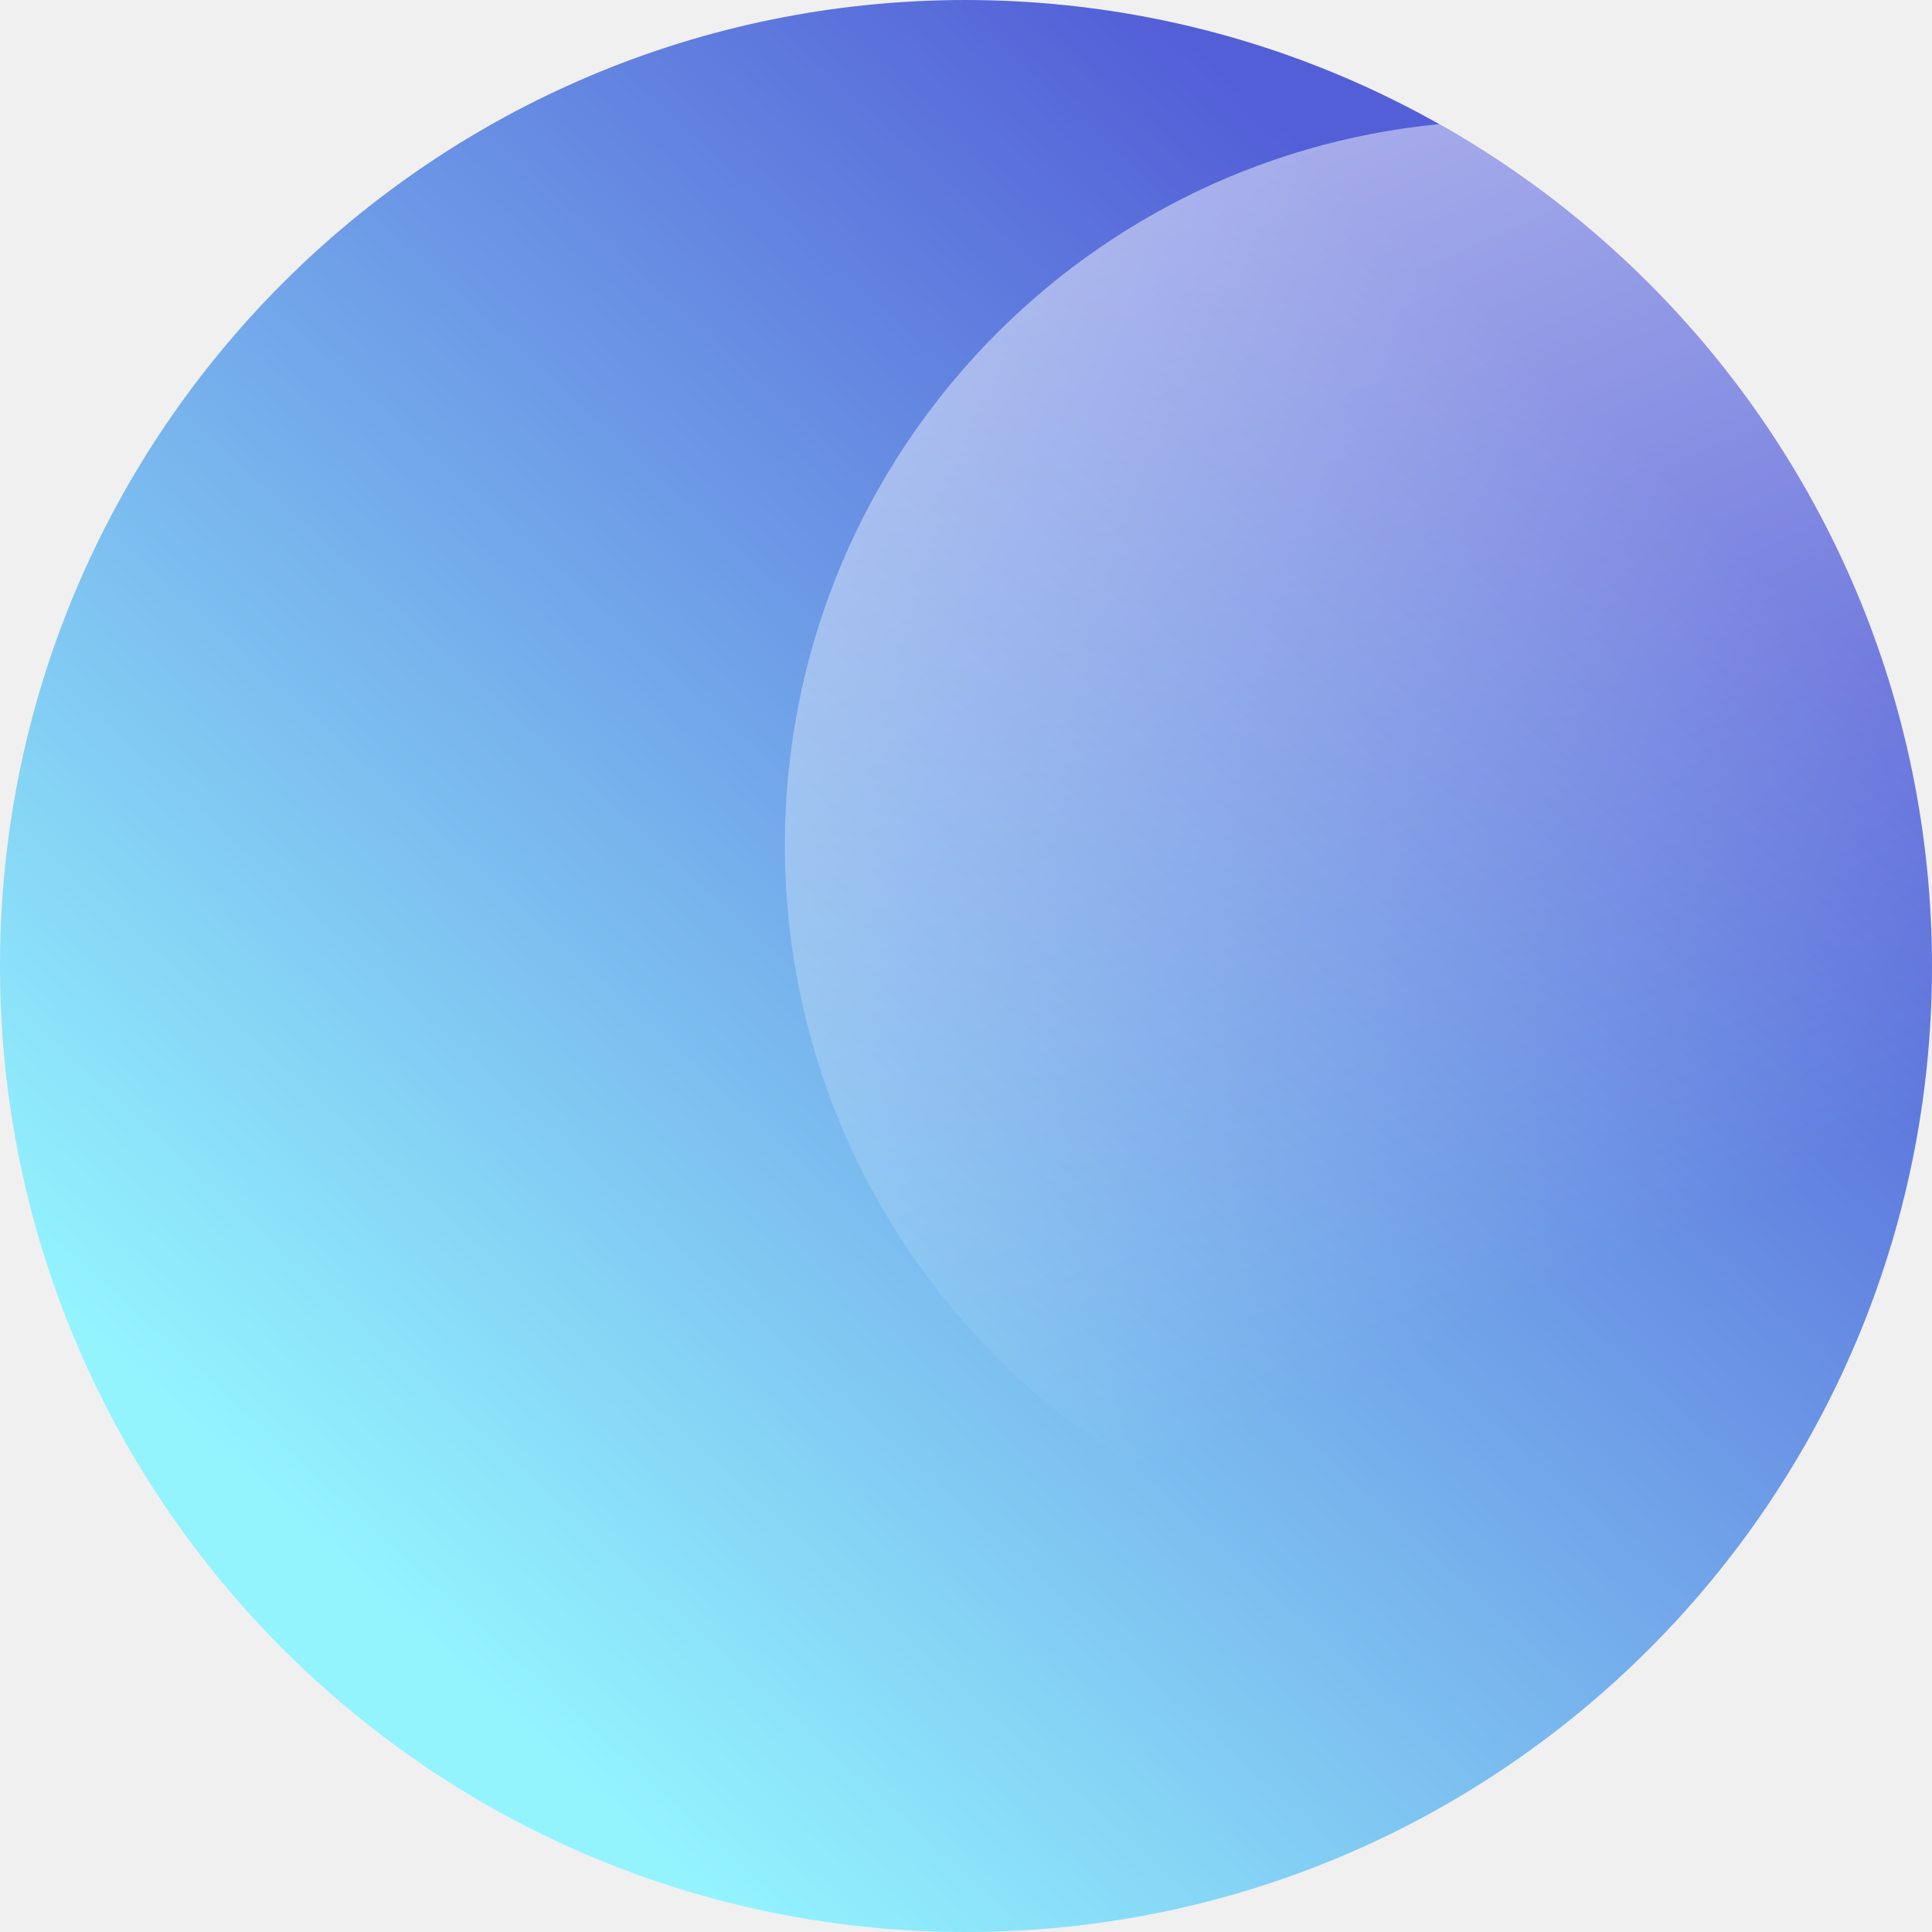
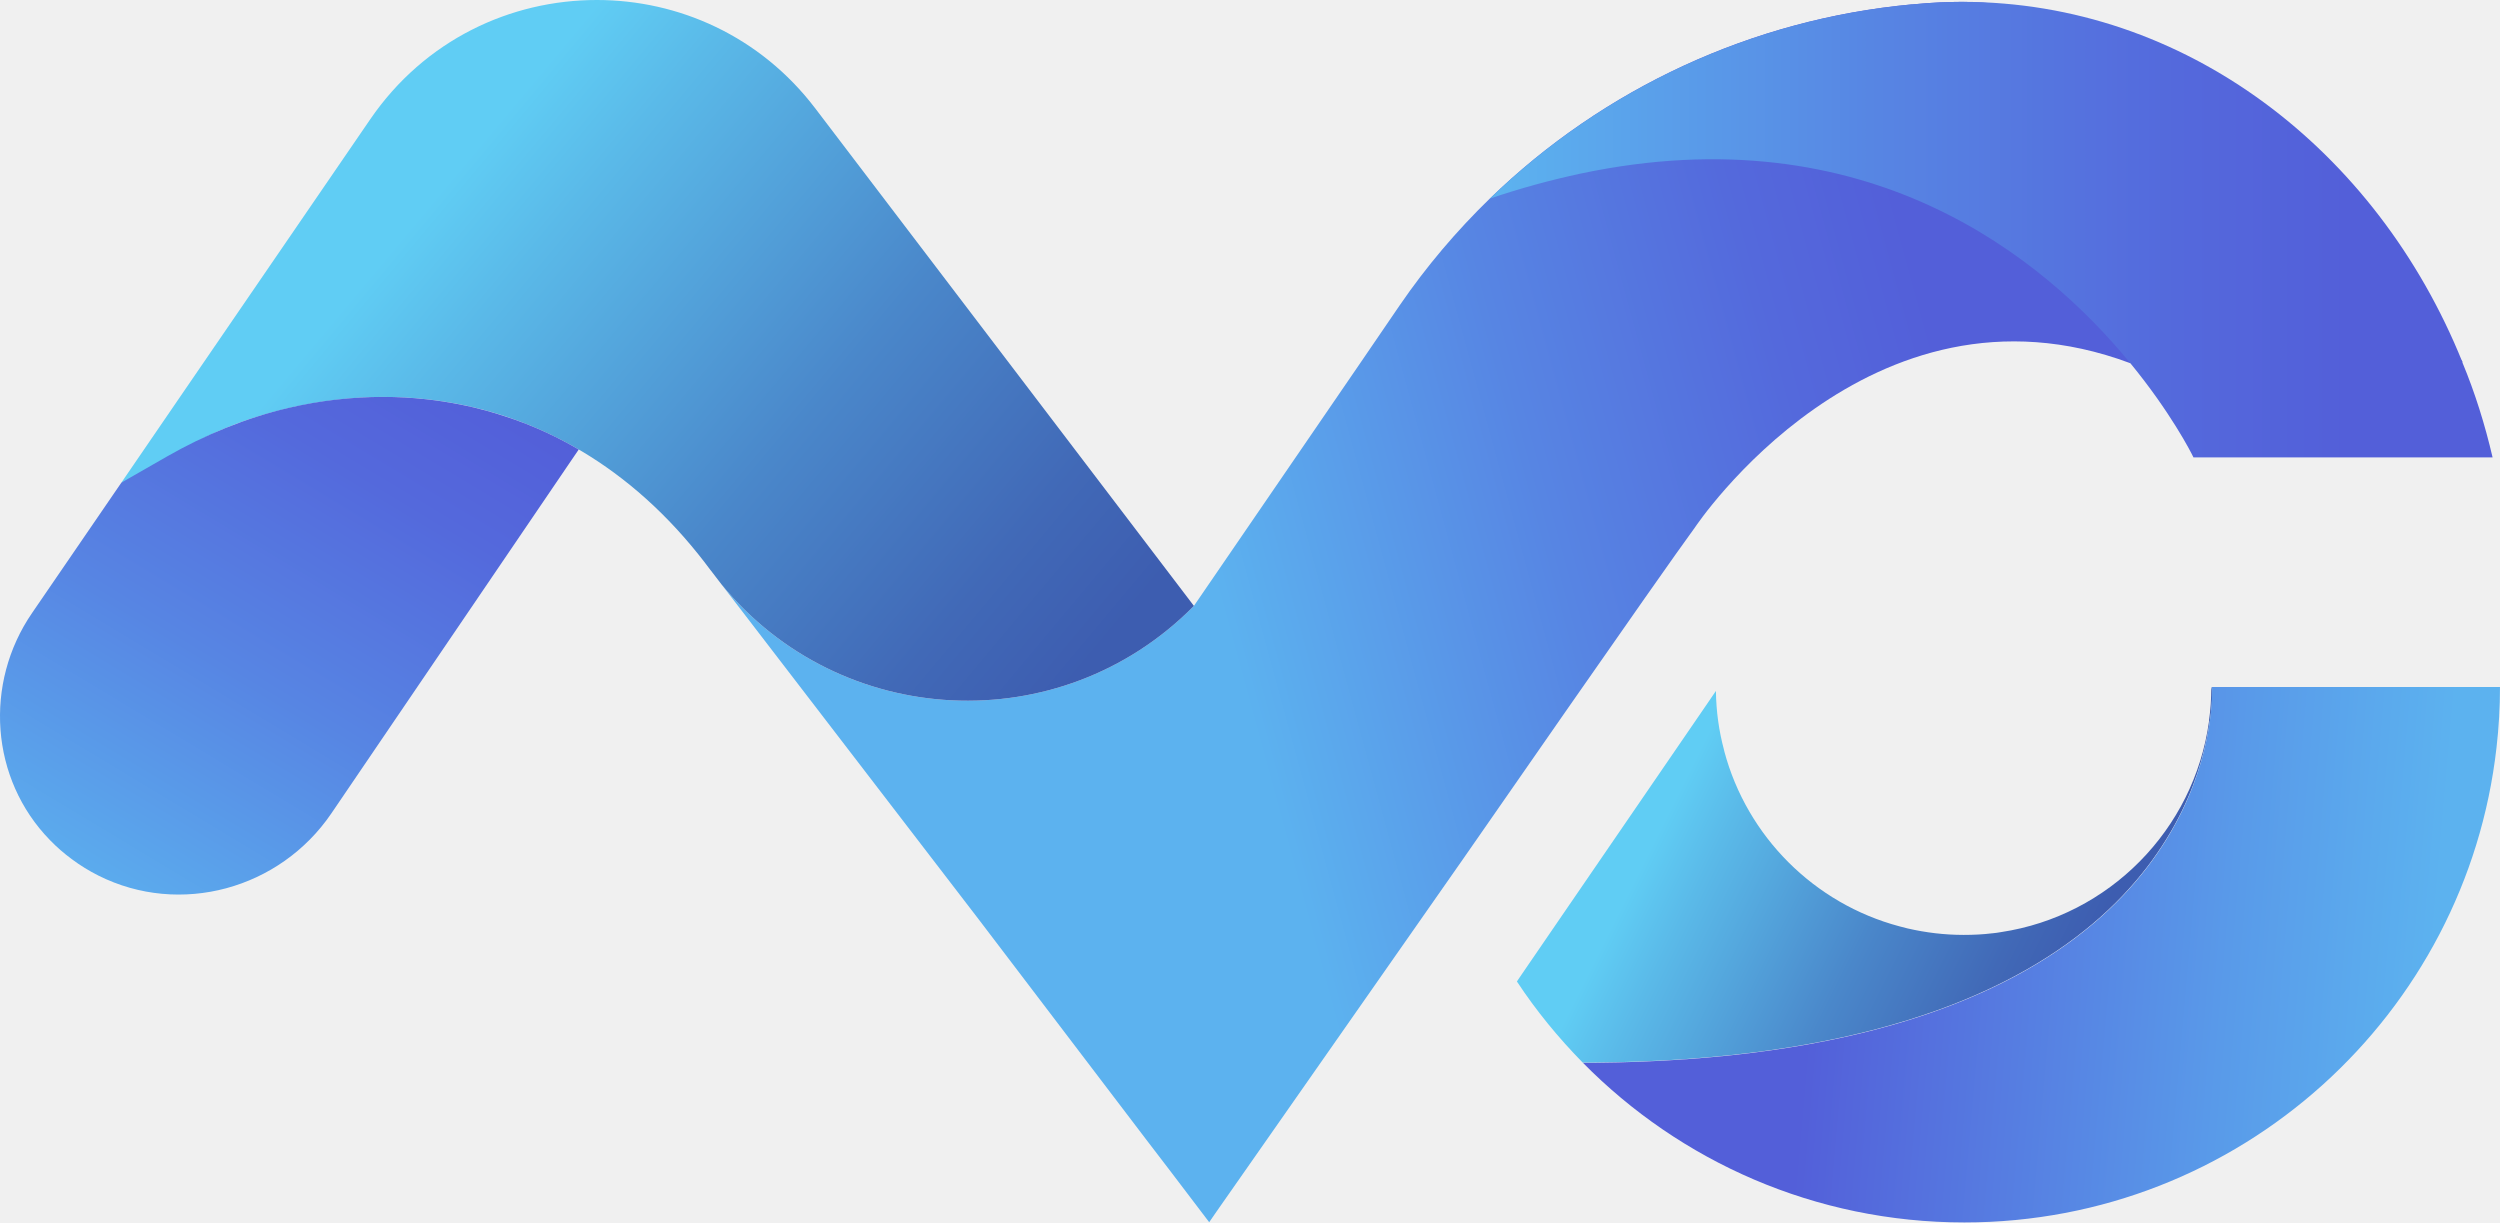
- <svg xmlns="http://www.w3.org/2000/svg" width="32" height="32">
-   <defs>
-     <linearGradient x1="20.313%" y1="83.13%" x2="79.211%" y2="18.665%" id="a">
-       <stop stop-color="#93F4FE" offset="0%" />
-       <stop stop-color="#535FD7" offset="100%" />
-     </linearGradient>
-     <linearGradient x1="50%" y1="0%" x2="77.135%" y2="77.109%" id="b">
-       <stop stop-color="#FFF" stop-opacity=".48" offset="0%" />
-       <stop stop-color="#FFF" stop-opacity="0" offset="100%" />
-     </linearGradient>
-   </defs>
-   <g fill="none" fill-rule="evenodd">
-     <path d="M16 0C7.163 0 0 7.163 0 16s7.163 16 16 16 16-7.163 16-16C31.99 7.168 24.832.01 16 0z" fill="url(#a)" />
-     <path d="M29.012 25.313A11.98 11.98 0 0 1 25 26c-6.627 0-12-5.373-12-12 0-6.235 4.756-11.36 10.838-11.944C28.705 4.8 31.993 10.016 32 16c0 3.474-1.107 6.69-2.988 9.313z" fill="url(#b)" />
+ <svg xmlns="http://www.w3.org/2000/svg" version="1.1" x="0px" y="0px" width="104.105" height="50.905" viewBox="0 0 104.105 50.905" xml:space="preserve" id="svg2">
+   <defs id="defs91" />
+   <style type="text/css" id="style4">
+ 	.Drop_x0020_Shadow{fill:none;}
+ 	.Outer_x0020_Glow_x0020_5_x0020_pt{fill:none;}
+ 	.Blue_x0020_Neon{fill:none;stroke:#8AACDA;stroke-width:7;stroke-linecap:round;stroke-linejoin:round;}
+ 	.Chrome_x0020_Highlight{fill:url(#SVGID_1_);stroke:#FFFFFF;stroke-width:0.363;stroke-miterlimit:1;}
+ 	.Jive_GS{fill:#FFDD00;}
+ 	.Alyssa_GS{fill:#A6D0E4;}
+ 	.st0{fill:url(#SVGID_2_);}
+ 	.st1{fill:url(#SVGID_3_);}
+ 	.st2{fill:url(#SVGID_4_);}
+ 	.st3{fill:url(#SVGID_5_);}
+ 	.st4{fill:url(#SVGID_6_);}
+ 	.st5{fill:url(#SVGID_7_);}
+ 	.st6{fill:url(#SVGID_8_);}
+ </style>
+   <linearGradient id="SVGID_1_" gradientUnits="userSpaceOnUse" x1="0" y1="0" x2="6.1232343e-017" y2="-1">
+     <stop offset="0" style="stop-color:#656565" id="stop7" />
+     <stop offset="0.618" style="stop-color:#1B1B1B" id="stop9" />
+     <stop offset="0.629" style="stop-color:#545454" id="stop11" />
+     <stop offset="0.983" style="stop-color:#3E3E3E" id="stop13" />
+   </linearGradient>
+   <g id="Layer_1" transform="translate(-697.9557,-724.6475)" />
+   <g id="Black" transform="matrix(0.09648424,0,0,0.09648424,-20.31151,-46.92029)">
+     <g id="g17">
+       <g id="g19">
+         <linearGradient id="SVGID_2_" gradientUnits="userSpaceOnUse" x1="903.992" y1="801.064" x2="1145.025" y2="921.58">
+           <stop offset="0.147" style="stop-color:#60CDF4" id="stop22" />
+           <stop offset="0.247" style="stop-color:#5AB9E8" id="stop24" />
+           <stop offset="0.52" style="stop-color:#4A87CA" id="stop26" />
+           <stop offset="0.728" style="stop-color:#4169B7" id="stop28" />
+           <stop offset="0.844" style="stop-color:#3D5DB0" id="stop30" />
+         </linearGradient>
+         <path class="st0" d="m 1164.4,796.8 c 0,0 0,0 0,0 0,0.2 0,0.3 -0.1,0.4 -5.5,39.4 -41.1,145.7 -265.7,147.7 l -0.1,0 c -1.6,0 -3.2,0 -4.9,0 -10.5,-10.7 -20.1,-22.4 -28.4,-35 l 2.1,-3.1 0,0 16.3,-23.8 64.5,-94.1 0,0 0,0 3,-4.4 c 0.1,8.8 1.3,17.3 3.5,25.5 0,0 0,0 0,0 0,0.2 0.1,0.4 0.1,0.5 9.8,36.8 38.8,65.8 75.6,75.6 1.2,0.3 2.3,0.6 3.5,0.9 0,0 0,0 0,0 7.8,1.8 15.9,2.8 24.2,2.8 4.2,0 8.4,-0.2 12.4,-0.7 0,0 0.1,0 0.1,0 1.2,-0.1 2.4,-0.3 3.6,-0.5 46.6,-7 83.3,-44.1 89.8,-90.9 0,-0.1 0,-0.3 0,-0.4 l 0,0 c 0.7,-4.7 1,-9.6 1,-14.5 0.4,-0.1 0.7,5.2 -0.5,14 z" id="path32" style="fill:url(#SVGID_2_)" />
+         <linearGradient id="SVGID_3_" gradientUnits="userSpaceOnUse" x1="1263.434" y1="906.596" x2="948.979" y2="878.891">
+           <stop offset="9.281534e-03" style="stop-color:#5CB2EF" id="stop35" />
+           <stop offset="0.291" style="stop-color:#599AE9" id="stop37" />
+           <stop offset="0.855" style="stop-color:#535FD9" id="stop39" />
+         </linearGradient>
+         <path class="st1" d="m 1289.5,782.7 c 0,8.8 -0.5,17.6 -1.5,26.2 -13,115.3 -110.9,205 -229.7,205 -64.4,0 -122.7,-26.4 -164.6,-68.9 1.6,0 3.3,0 4.9,0 224.7,-2 260.3,-108.3 265.7,-147.7 1.2,-9 0.9,-14.5 0.9,-14.5 l 124.3,0 z" id="path41" style="fill:url(#SVGID_3_)" />
+       </g>
+       <linearGradient id="SVGID_4_" gradientUnits="userSpaceOnUse" x1="1118.236" y1="684.756" x2="744.169" y2="786.774">
+         <stop offset="0.145" style="stop-color:#535FD9" id="stop44" />
+         <stop offset="0.316" style="stop-color:#5469DC" id="stop46" />
+         <stop offset="0.613" style="stop-color:#5785E3" id="stop48" />
+         <stop offset="0.991" style="stop-color:#5CB2EF" id="stop50" />
+       </linearGradient>
+       <path class="st2" d="m 1273.4,642.6 -127.5,0 c -5.3,0 -10.6,0.1 -15.8,0.4 0,0 0,0 0,0 -0.2,0 -0.3,0 -0.3,0 0,0 0,0 0,0 C 1017,601 942,714 942,714 928,733 842,857 842,857 l -106.5,152.3 -3.1,4.5 L 715.6,991.7 705.5,978.5 633,883.2 521.9,738.5 c 51.3,62.7 146.1,67.6 203.6,9.6 l 0.3,-0.3 72,-105.1 16.8,-24.6 c 11.5,-16.8 24.6,-32.2 38.9,-46.1 49.1,-47.6 113.3,-77.4 182,-83.8 0.1,0 0.2,0 0.3,0 4.1,-0.4 8.2,-0.7 12.3,-0.9 0.1,0 0.1,0 0.2,0 3,-0.1 6,-0.2 9,-0.2 94.1,0.7 169.4,86.1 216.1,155.5 z" id="path52" style="fill:url(#SVGID_4_)" />
+       <linearGradient id="SVGID_5_" gradientUnits="userSpaceOnUse" x1="335.663" y1="547.343" x2="666.048" y2="823.703">
+         <stop offset="0.147" style="stop-color:#60CDF4" id="stop55" />
+         <stop offset="0.262" style="stop-color:#5AB9E8" id="stop57" />
+         <stop offset="0.576" style="stop-color:#4A87CA" id="stop59" />
+         <stop offset="0.815" style="stop-color:#4169B7" id="stop61" />
+         <stop offset="0.949" style="stop-color:#3D5DB0" id="stop63" />
+       </linearGradient>
+       <path class="st3" d="m 725.8,747.8 -0.3,0.3 c -57.5,58 -152.3,53.1 -203.6,-9.6 l -4.6,-6 c 0,0 -0.1,-0.1 -0.1,-0.1 -1.8,-2.4 -3.6,-4.8 -5.4,-7 -16.2,-20.2 -34.5,-35.6 -54.1,-46.6 -25.7,-14.4 -53.6,-21.2 -81.8,-21.2 -27.4,0 -58.4,7.2 -81.4,19.8 -14.2,7.8 -21.7,14.9 -31.6,17.2 l 25.8,-37.7 81.6,-119.1 c 23.5,-34.3 60.6,-51.5 97.8,-51.5 35.2,0 70.5,15.5 94.3,46.8 l 0,0 163.4,214.7 z" id="path65" style="fill:url(#SVGID_5_)" />
+       <linearGradient id="SVGID_6_" gradientUnits="userSpaceOnUse" x1="240.931" y1="883.807" x2="414.612" y2="595.346">
+         <stop offset="9.281534e-03" style="stop-color:#5CB2EF" id="stop68" />
+         <stop offset="0.387" style="stop-color:#5785E3" id="stop70" />
+         <stop offset="0.684" style="stop-color:#5469DC" id="stop72" />
+         <stop offset="0.855" style="stop-color:#535FD9" id="stop74" />
+       </linearGradient>
+       <path class="st4" d="m 460.3,680.3 -4.5,6.6 -102.3,150.5 c -22.2,32.6 -65.2,44.5 -100.5,26.8 -4,-2 -7.9,-4.4 -11.5,-7.1 -3.4,-2.5 -6.5,-5.2 -9.4,-8.2 -25.8,-26.4 -28.6,-67.7 -7.7,-98.1 l 38.5,-56.2 19.9,-11.4 c 16.3,-9.3 33.8,-16.5 52,-20.8 13.6,-3.2 27.4,-4.8 41.1,-4.8 25.5,0 44.7,5.8 52,8.2 13.8,4.4 24.7,10 32.4,14.5 z" id="path76" style="fill:url(#SVGID_6_)" />
+       <linearGradient id="SVGID_7_" gradientUnits="userSpaceOnUse" x1="853.651" y1="585.343" x2="1286.341" y2="585.343">
+         <stop offset="9.281534e-03" style="stop-color:#5CB2EF" id="stop79" />
+         <stop offset="0.387" style="stop-color:#5785E3" id="stop81" />
+         <stop offset="0.684" style="stop-color:#5469DC" id="stop83" />
+         <stop offset="0.855" style="stop-color:#535FD9" id="stop85" />
+       </linearGradient>
+       <path class="st5" d="m 1286.3,683.7 -129.1,0 c 0,0 0,0 0,0 0,0 -0.1,-0.1 -0.1,-0.2 -1,-2.1 -9.8,-19.3 -27.1,-40.4 0,0 -0.1,-0.1 -0.1,-0.1 0,0 0,0 0,0 -37,-45.1 -113,-108 -237.1,-81.8 -12.6,2.7 -25.7,6.2 -39.2,10.8 49.1,-47.6 113.3,-77.4 182,-83.8 0.1,0 0.2,0 0.3,0 4.1,-0.4 8.2,-0.7 12.3,-0.9 0.1,0 0.1,0 0.2,0 3,-0.1 6,-0.2 9,-0.2 96.1,0 178.8,63.7 215.8,155.3 0,0.1 0.1,0.2 0.1,0.4 5.4,13 9.7,26.7 13,40.9 z" id="path87" style="fill:url(#SVGID_7_)" />
+     </g>
  </g>
</svg>
